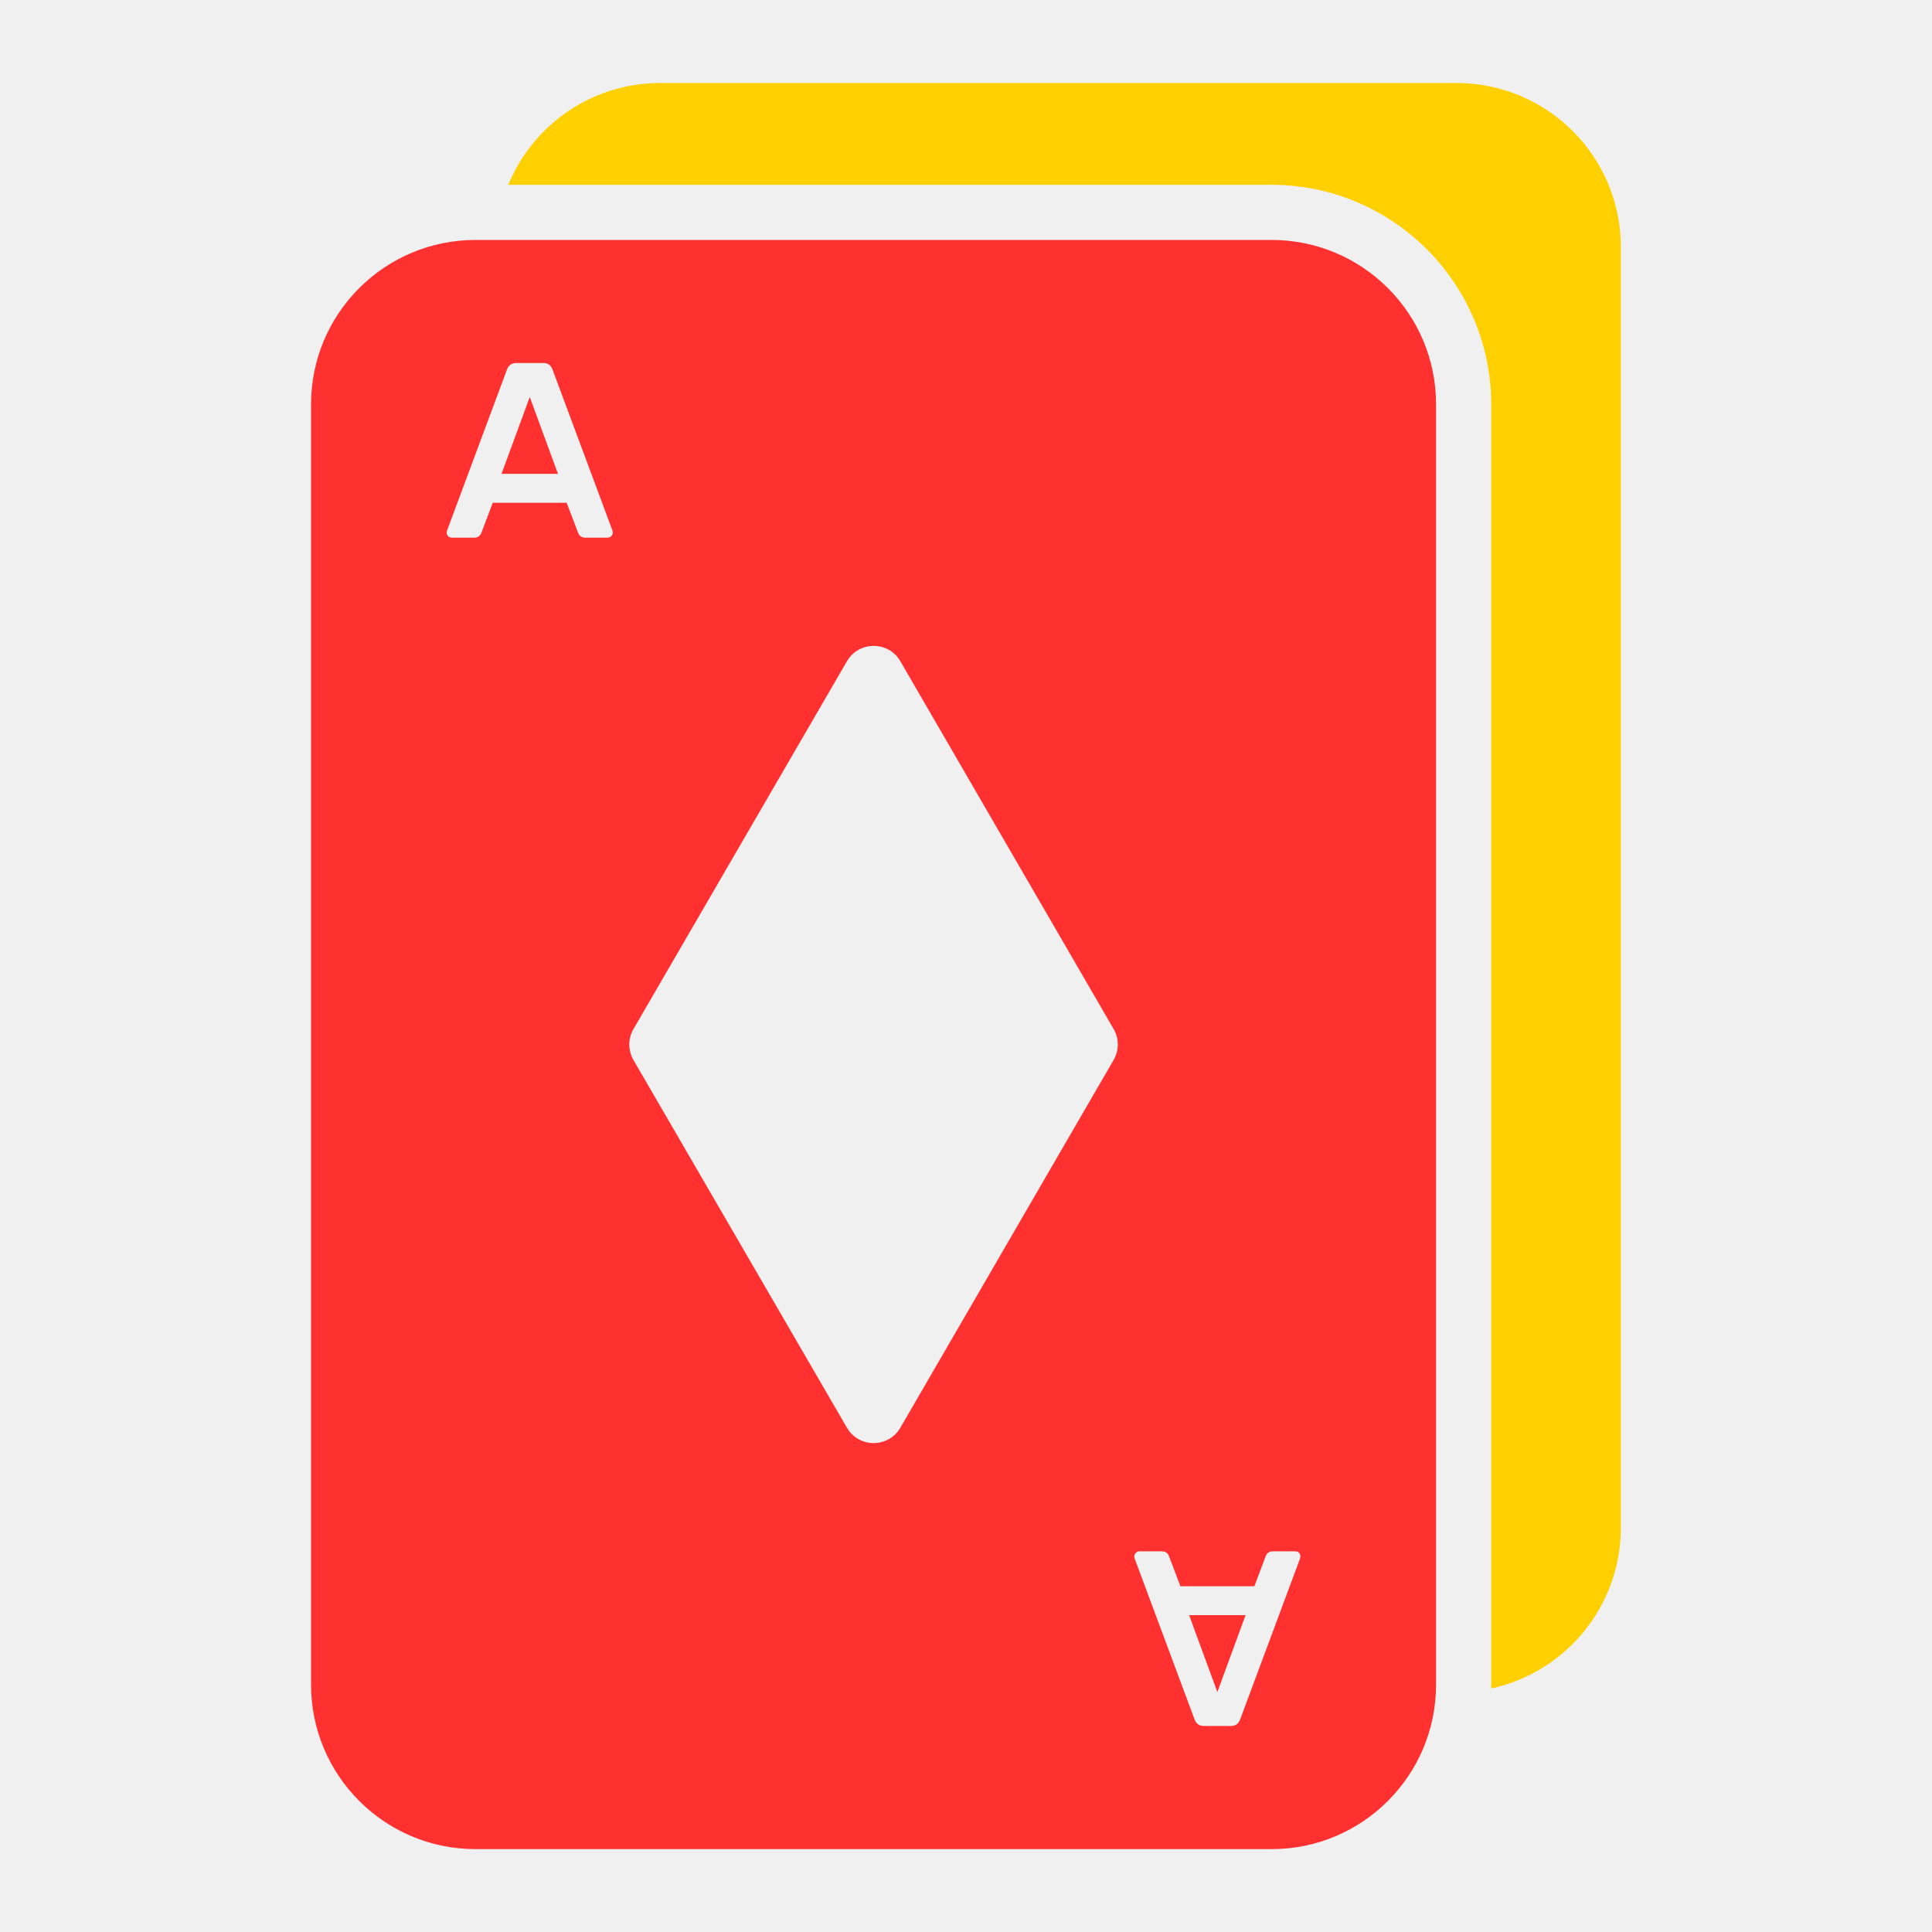
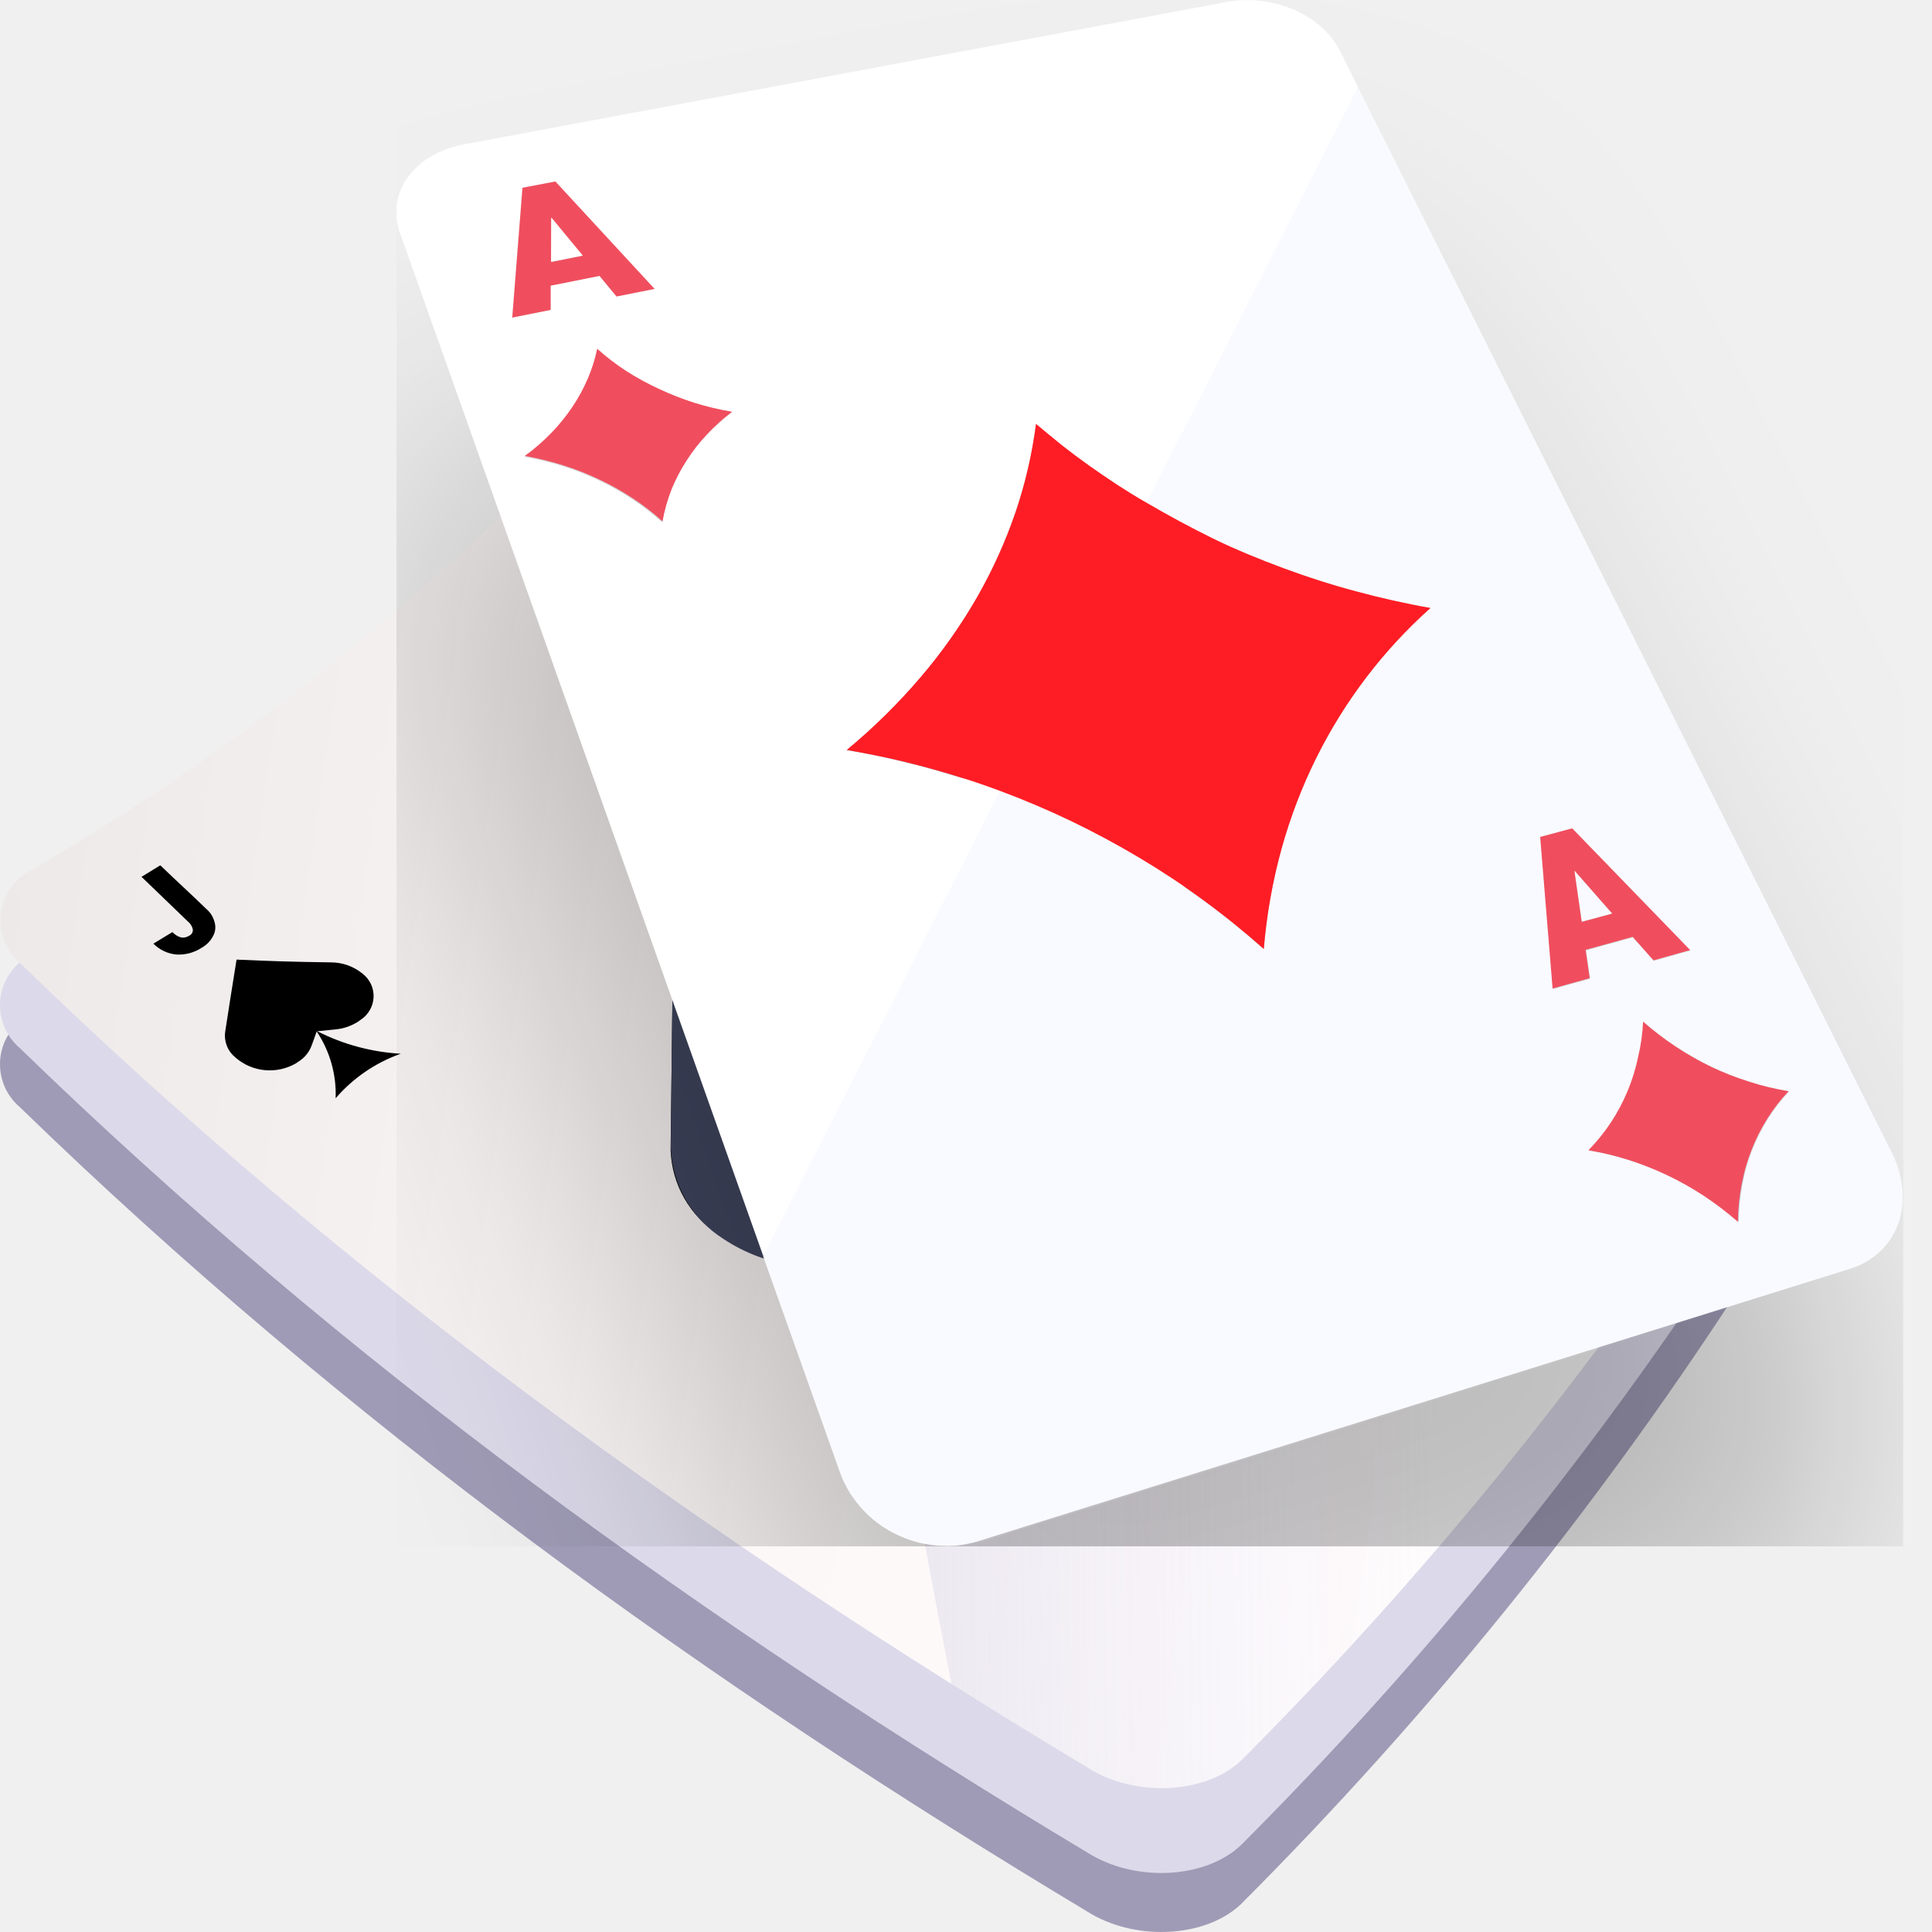
- <svg xmlns="http://www.w3.org/2000/svg" width="20" height="20" viewBox="0 0 20 20" fill="none">
-   <path d="M15.076 0.859H6.837C6.125 0.859 5.516 1.293 5.262 1.913H13.162C14.416 1.913 15.437 2.933 15.437 4.187V17.479C16.205 17.313 16.779 16.63 16.779 15.813V2.559C16.779 1.619 16.017 0.859 15.076 0.859Z" fill="#FFD000" />
-   <path d="M12.602 17.516L12.894 16.72H12.31L12.602 17.516Z" fill="#FE3030" />
-   <path d="M13.164 2.484H4.922C3.982 2.484 3.22 3.246 3.22 4.186V17.439C3.22 18.379 3.982 19.142 4.922 19.142H13.164C14.104 19.142 14.866 18.379 14.866 17.439V4.186C14.866 3.246 14.104 2.484 13.164 2.484ZM6.327 5.551C6.316 5.561 6.303 5.566 6.29 5.566H6.06C6.024 5.566 5.998 5.55 5.985 5.517L5.866 5.205H5.101L4.983 5.517C4.969 5.55 4.944 5.566 4.908 5.566H4.678C4.662 5.566 4.65 5.561 4.639 5.551C4.629 5.54 4.624 5.527 4.624 5.512L4.629 5.489L5.249 3.823C5.266 3.78 5.297 3.758 5.342 3.758H5.626C5.671 3.758 5.702 3.78 5.719 3.823L6.339 5.489L6.344 5.512C6.344 5.527 6.338 5.54 6.327 5.551ZM11.528 10.973L9.321 14.779C9.198 14.992 8.89 14.992 8.767 14.779L6.558 10.974C6.5 10.874 6.5 10.751 6.558 10.652L8.767 6.846C8.89 6.633 9.198 6.633 9.321 6.846L11.528 10.652C11.586 10.751 11.586 10.874 11.528 10.973ZM13.457 16.137L12.837 17.802C12.82 17.845 12.789 17.867 12.744 17.867H12.46C12.415 17.867 12.384 17.845 12.367 17.802L11.747 16.137L11.742 16.113C11.742 16.098 11.748 16.085 11.759 16.074C11.77 16.064 11.783 16.059 11.796 16.059H12.026C12.062 16.059 12.088 16.075 12.101 16.108L12.22 16.421H12.985L13.103 16.108C13.117 16.075 13.142 16.059 13.178 16.059H13.408C13.424 16.059 13.436 16.064 13.447 16.074C13.457 16.085 13.462 16.098 13.462 16.113L13.457 16.137Z" fill="#FE3030" />
-   <path d="M5.192 4.905H5.776L5.484 4.11L5.192 4.905Z" fill="#FE3030" />
+ <svg xmlns="http://www.w3.org/2000/svg" width="32" height="32" viewBox="0 0 32 32" fill="none">
+   <g clip-path="url(#clip0_3678_12862)">
+     <path d="M0.332 18.341C0.214 18.241 0.122 18.114 0.065 17.97C0.009 17.826 -0.012 17.671 0.006 17.518C0.024 17.364 0.08 17.218 0.169 17.091C0.257 16.965 0.376 16.862 0.514 16.793C3.874 14.84 6.935 12.414 9.604 9.589C9.814 9.348 10.107 9.194 10.426 9.158C10.744 9.122 11.064 9.207 11.322 9.395C16.476 13.559 22.152 16.8 28.137 19.606C28.872 19.936 29.174 20.739 28.77 21.399C26.39 25.054 23.637 28.452 20.555 31.538C19.983 32.084 18.858 32.154 18.08 31.704C11.682 27.87 5.695 23.548 0.332 18.341Z" fill="#9F9BB6" />
+     <path d="M0.332 17.363C0.214 17.263 0.122 17.136 0.065 16.992C0.009 16.849 -0.012 16.693 0.006 16.54C0.024 16.387 0.08 16.24 0.169 16.113C0.257 15.987 0.376 15.884 0.514 15.815C3.874 13.862 6.935 11.436 9.604 8.611C9.814 8.37 10.107 8.216 10.426 8.18C10.744 8.144 11.064 8.229 11.322 8.418C16.476 12.581 22.152 15.822 28.137 18.628C28.872 18.958 29.174 19.761 28.77 20.422C26.39 24.076 23.637 27.474 20.555 30.56C19.983 31.107 18.858 31.177 18.08 30.726C11.682 26.892 5.695 22.57 0.332 17.363Z" fill="#DCDAEA" />
+     <path d="M0.339 15.957C0.221 15.857 0.129 15.73 0.072 15.586C0.015 15.443 -0.005 15.287 0.013 15.134C0.031 14.98 0.087 14.834 0.176 14.707C0.264 14.581 0.383 14.478 0.521 14.409C3.881 12.456 6.942 10.03 9.611 7.205C9.821 6.964 10.114 6.81 10.432 6.774C10.751 6.738 11.071 6.823 11.329 7.012C16.483 11.175 22.159 14.416 28.144 17.223C28.879 17.552 29.18 18.355 28.776 19.016C26.397 22.671 23.644 26.068 20.562 29.154C19.99 29.701 18.864 29.771 18.087 29.32C11.689 25.486 5.702 21.164 0.339 15.957Z" fill="url(#paint0_linear_3678_12862)" />
+     <path opacity="0.67" d="M15.768 27.938C14.486 21.358 13.461 14.762 12.702 8.091C17.533 11.64 22.706 14.699 28.143 17.223C28.879 17.552 29.18 18.355 28.776 19.016C26.396 22.671 23.643 26.068 20.562 29.154C19.99 29.701 18.864 29.769 18.087 29.318C17.139 28.779 16.676 28.501 15.768 27.938Z" fill="url(#paint1_linear_3678_12862)" />
+     <path d="M15.962 19.152C16.011 18.797 16.034 18.62 16.079 18.265C16.49 18.144 16.695 18.081 17.104 17.952C17.526 17.824 17.905 17.581 18.199 17.252L18.337 17.091C19.074 16.231 18.803 15.026 17.849 14.424C17.326 14.107 16.703 13.999 16.104 14.12C14.472 14.451 12.822 14.695 11.164 14.849C11.138 16.53 11.126 17.373 11.107 19.052C11.117 19.333 11.196 19.608 11.336 19.852C11.476 20.096 11.673 20.302 11.911 20.453C12.908 21.153 14.456 21.104 15.278 20.315L15.425 20.173C15.711 19.901 15.9 19.542 15.962 19.152Z" fill="black" />
+     <path d="M14.407 20.838L14.626 20.761C14.159 18.265 13.959 17.025 13.583 14.555C12.618 14.695 12.135 14.753 11.159 14.854C11.136 16.512 11.126 17.343 11.11 19.005C11.121 19.31 11.206 19.607 11.358 19.872C11.51 20.136 11.725 20.358 11.983 20.521C12.336 20.755 12.738 20.906 13.158 20.961C13.578 21.016 14.005 20.974 14.407 20.838Z" fill="#404660" />
+     <path d="M16.079 18.258L16.125 18.272C17.667 18.772 19.308 18.89 20.905 18.615C19.652 19.468 18.625 20.613 17.912 21.95C17.658 20.59 17.034 19.326 16.109 18.298L16.079 18.258Z" fill="black" />
+     <path d="M2.344 14.523L2.655 14.332C2.956 14.623 3.122 14.768 3.418 15.056C3.485 15.112 3.532 15.188 3.554 15.273C3.565 15.311 3.569 15.352 3.565 15.392C3.56 15.432 3.548 15.471 3.528 15.506C3.487 15.584 3.425 15.649 3.348 15.693C3.223 15.777 3.074 15.818 2.923 15.81C2.778 15.797 2.643 15.733 2.54 15.63L2.856 15.438C2.894 15.48 2.943 15.511 2.998 15.527C3.046 15.535 3.095 15.524 3.136 15.497C3.155 15.488 3.171 15.473 3.181 15.455C3.192 15.436 3.196 15.415 3.194 15.394C3.182 15.341 3.153 15.294 3.11 15.261C2.8 14.96 2.645 14.815 2.344 14.523Z" fill="black" />
+     <path d="M24.125 15.923C24.125 15.993 24.125 16.028 24.125 16.101L23.943 16.182C23.865 16.217 23.798 16.271 23.749 16.341V16.357C23.719 16.4 23.698 16.45 23.689 16.502C23.68 16.553 23.683 16.607 23.697 16.657C23.711 16.708 23.736 16.755 23.771 16.795C23.805 16.835 23.848 16.866 23.896 16.887C24.009 16.943 24.137 16.956 24.258 16.922C24.644 16.813 24.835 16.759 25.22 16.642C25.139 16.299 25.097 16.129 25.017 15.785C25.003 15.73 24.977 15.678 24.941 15.634C24.904 15.59 24.859 15.555 24.807 15.531C24.706 15.478 24.589 15.464 24.479 15.492C24.368 15.52 24.272 15.586 24.207 15.68L24.195 15.699C24.149 15.765 24.125 15.843 24.125 15.923Z" fill="black" />
+     <path d="M24.132 16.101H24.116C23.823 16.037 23.521 16.037 23.229 16.101C23.45 15.919 23.613 15.675 23.695 15.4C23.77 15.662 23.916 15.898 24.116 16.082L24.132 16.101Z" fill="black" />
+     <path d="M27.359 17.868L27.144 18.202C26.705 18.001 26.488 17.898 26.058 17.693C25.963 17.654 25.882 17.588 25.825 17.504C25.774 17.428 25.749 17.338 25.755 17.247C25.762 17.15 25.795 17.056 25.85 16.976C25.929 16.841 26.055 16.739 26.203 16.689C26.35 16.646 26.508 16.662 26.644 16.733L26.434 17.07C26.38 17.038 26.319 17.024 26.257 17.028C26.232 17.032 26.208 17.042 26.187 17.057C26.167 17.072 26.15 17.092 26.138 17.114C26.125 17.134 26.119 17.157 26.119 17.18C26.119 17.204 26.125 17.227 26.138 17.247C26.169 17.3 26.218 17.341 26.275 17.364C26.703 17.558 26.92 17.667 27.359 17.868Z" fill="black" />
+     <path fill-rule="evenodd" clip-rule="evenodd" d="M5.246 17.082C5.214 17.178 5.195 17.224 5.162 17.316C5.122 17.427 5.044 17.522 4.943 17.584L4.894 17.617C4.739 17.704 4.562 17.742 4.385 17.725C4.208 17.708 4.041 17.637 3.906 17.521C3.842 17.471 3.792 17.406 3.761 17.331C3.73 17.256 3.719 17.174 3.729 17.094C3.803 16.613 3.841 16.375 3.918 15.894C4.546 15.922 4.852 15.931 5.487 15.94C5.677 15.941 5.861 16.008 6.008 16.129C6.066 16.174 6.112 16.233 6.144 16.299C6.175 16.366 6.19 16.439 6.188 16.512C6.185 16.586 6.166 16.658 6.13 16.722C6.095 16.787 6.045 16.842 5.984 16.884L5.935 16.919C5.824 16.991 5.698 17.036 5.566 17.049L5.244 17.082H5.258C5.688 17.3 6.157 17.426 6.638 17.453C6.22 17.601 5.848 17.855 5.559 18.191C5.574 17.803 5.467 17.421 5.253 17.096L5.246 17.082Z" fill="black" />
+     <g clip-path="url(#clip1_3678_12862)" filter="url(#filter0_d_3678_12862)">
+       <path d="M14.021 12.425C14.239 12.461 14.462 12.503 14.671 12.55C14.879 12.598 15.099 12.648 15.311 12.706C15.522 12.764 15.732 12.825 15.941 12.89C16.149 12.955 21.468 12.814 21.672 12.89L12.641 20.801L6.62 3.845C6.565 3.691 6.549 3.524 6.574 3.362C6.6 3.205 6.664 3.056 6.759 2.929C6.861 2.792 6.99 2.677 7.138 2.592C7.305 2.495 7.487 2.427 7.676 2.393L20.379 0.022C20.562 -0.006 20.748 -0.006 20.931 0.022C21.11 0.047 21.285 0.097 21.451 0.17C21.611 0.241 21.76 0.337 21.891 0.454C22.016 0.563 22.118 0.695 22.194 0.843L22.495 1.445L19.702 11.821C19.537 11.722 18.665 8.133 18.506 8.034C18.349 7.932 18.192 7.825 18.039 7.716C17.887 7.606 17.737 7.493 17.59 7.379C17.443 7.265 17.296 7.145 17.16 7.025C17.095 7.524 16.98 8.015 16.817 8.49C16.649 8.98 16.436 9.452 16.179 9.901C15.908 10.37 15.596 10.813 15.245 11.224C14.872 11.659 14.463 12.061 14.021 12.425ZM10.97 8.639C11.002 8.46 11.051 8.286 11.117 8.117C11.184 7.949 11.268 7.788 11.366 7.636C11.465 7.481 11.578 7.336 11.704 7.203C11.832 7.065 11.972 6.938 12.123 6.825C11.912 6.789 11.703 6.74 11.498 6.677C11.298 6.613 11.102 6.535 10.911 6.446C10.724 6.36 10.543 6.261 10.369 6.149C10.2 6.039 10.039 5.917 9.889 5.782C9.853 5.953 9.801 6.121 9.732 6.281C9.662 6.446 9.576 6.604 9.476 6.752C9.373 6.906 9.256 7.051 9.127 7.184C8.991 7.324 8.843 7.452 8.686 7.567C8.902 7.605 9.115 7.657 9.323 7.723C9.528 7.787 9.729 7.866 9.923 7.959C10.113 8.048 10.297 8.152 10.473 8.268C10.647 8.382 10.812 8.509 10.967 8.649L10.97 8.639ZM8.651 3.11L8.482 5.26L9.118 5.133V4.731L9.927 4.57L10.209 4.911L10.839 4.785L9.196 3.007L8.648 3.11" fill="white" />
+       <path d="M9.199 3.006L10.842 4.785L10.212 4.911L9.93 4.57L9.121 4.731V5.133L8.485 5.26L8.654 3.11L9.199 3.006ZM9.126 4.34L9.65 4.236L9.132 3.608V4.34" fill="#F04E5E" />
+       <path d="M9.131 3.602L9.65 4.23L9.127 4.334L9.131 3.602Z" fill="white" />
+       <path d="M9.892 5.777C10.043 5.912 10.203 6.035 10.372 6.145C10.546 6.256 10.727 6.355 10.914 6.441C11.105 6.531 11.301 6.608 11.502 6.672C11.706 6.735 11.915 6.785 12.126 6.82C11.976 6.934 11.836 7.06 11.707 7.198C11.581 7.331 11.468 7.476 11.37 7.631C11.271 7.783 11.188 7.944 11.12 8.112C11.055 8.281 11.005 8.456 10.973 8.634C10.819 8.494 10.654 8.367 10.48 8.253C10.304 8.137 10.12 8.033 9.929 7.944C9.735 7.851 9.535 7.772 9.33 7.708C9.121 7.642 8.908 7.59 8.692 7.552C8.85 7.437 8.997 7.309 9.133 7.169C9.262 7.036 9.379 6.891 9.482 6.737C9.582 6.589 9.668 6.431 9.738 6.266C9.805 6.109 9.857 5.945 9.892 5.777Z" fill="#F04E5E" />
+       <path d="M31.346 19.113C31.438 19.304 31.494 19.51 31.511 19.722C31.526 19.912 31.5 20.103 31.436 20.282C31.373 20.451 31.273 20.603 31.142 20.727C31.001 20.859 30.832 20.957 30.647 21.014L16.204 25.527C16.13 25.548 16.057 25.564 15.992 25.578C15.927 25.59 15.861 25.598 15.794 25.603C15.731 25.607 15.668 25.607 15.605 25.603C15.543 25.602 15.482 25.597 15.421 25.588C15.255 25.566 15.091 25.522 14.937 25.456C14.782 25.391 14.637 25.306 14.505 25.203C14.373 25.099 14.255 24.977 14.155 24.841C14.055 24.706 13.974 24.556 13.916 24.397L12.64 20.808L16.562 13.103C16.963 13.251 17.355 13.419 17.737 13.602C18.119 13.786 18.496 13.988 18.862 14.206C19.228 14.423 19.584 14.66 19.93 14.912C20.275 15.164 20.61 15.435 20.931 15.721C20.977 15.159 21.075 14.603 21.225 14.06C21.369 13.54 21.563 13.035 21.802 12.552C22.036 12.082 22.314 11.635 22.632 11.218C22.948 10.803 23.303 10.42 23.692 10.073C23.276 10 22.864 9.908 22.457 9.797C22.05 9.686 21.646 9.557 21.251 9.412C20.856 9.267 20.468 9.101 20.09 8.922C19.711 8.742 19.345 8.544 18.988 8.329L22.492 1.443L31.346 19.113ZM28.797 20.238C28.799 20.031 28.82 19.825 28.858 19.623C28.895 19.427 28.95 19.236 29.023 19.051C29.093 18.87 29.181 18.696 29.284 18.532C29.387 18.369 29.506 18.216 29.638 18.076C29.417 18.04 29.199 17.987 28.986 17.919C28.77 17.851 28.559 17.768 28.355 17.671C28.152 17.573 27.955 17.461 27.767 17.336C27.576 17.212 27.394 17.075 27.222 16.926C27.217 17.125 27.194 17.324 27.152 17.519C27.111 17.71 27.053 17.897 26.979 18.077C26.903 18.258 26.811 18.431 26.704 18.594C26.594 18.761 26.469 18.916 26.329 19.058C26.555 19.095 26.777 19.149 26.995 19.218C27.214 19.288 27.428 19.373 27.637 19.472C27.846 19.572 28.049 19.686 28.243 19.814C28.439 19.944 28.627 20.087 28.804 20.242L28.797 20.238ZM25.517 13.871L25.723 16.382L26.337 16.21L26.269 15.741L27.049 15.526L27.394 15.915L28.001 15.745L26.047 13.728L25.517 13.877" fill="#F9FAFF" />
+       <path d="M26.076 14.416L26.704 15.132L26.199 15.269L26.076 14.416Z" fill="#F9FAFF" />
+       <path d="M26.04 13.72L27.994 15.736L27.387 15.906L27.042 15.517L26.262 15.732L26.33 16.201L25.716 16.373L25.51 13.862L26.04 13.72ZM26.198 15.269L26.704 15.132L26.076 14.417L26.198 15.269Z" fill="#F04E5E" />
+       <path d="M17.159 7.021C17.306 7.141 17.444 7.259 17.589 7.375C17.735 7.49 17.883 7.601 18.038 7.711C18.194 7.821 18.348 7.927 18.506 8.03C18.663 8.132 18.826 8.234 18.99 8.326C19.347 8.536 19.714 8.733 20.091 8.919C20.469 9.104 20.858 9.262 21.253 9.409C21.648 9.556 22.05 9.685 22.459 9.794C22.867 9.904 23.278 9.997 23.694 10.07C23.305 10.417 22.95 10.8 22.634 11.215C22.316 11.632 22.038 12.079 21.804 12.549C21.564 13.032 21.371 13.537 21.227 14.057C21.077 14.6 20.979 15.156 20.933 15.718C20.612 15.433 20.278 15.163 19.931 14.909C19.585 14.655 19.229 14.42 18.864 14.203C18.498 13.985 18.123 13.784 17.739 13.599C17.356 13.416 16.963 13.248 16.564 13.1C16.36 13.024 16.154 12.952 15.946 12.887C15.737 12.822 15.527 12.759 15.316 12.703C15.104 12.647 14.89 12.593 14.675 12.547C14.461 12.502 14.244 12.459 14.026 12.421C14.467 12.056 14.876 11.653 15.248 11.217C15.599 10.806 15.912 10.363 16.182 9.894C16.439 9.445 16.653 8.973 16.821 8.483C16.982 8.008 17.095 7.518 17.159 7.021Z" fill="#FF1D25" />
+       <path d="M27.215 16.922C27.385 17.072 27.565 17.21 27.754 17.335C27.942 17.46 28.139 17.572 28.342 17.67C28.546 17.767 28.757 17.849 28.973 17.917C29.186 17.986 29.404 18.038 29.625 18.074C29.492 18.214 29.374 18.367 29.271 18.531C29.168 18.695 29.08 18.868 29.01 19.049C28.937 19.234 28.882 19.426 28.845 19.621C28.807 19.824 28.786 20.03 28.784 20.236C28.606 20.081 28.419 19.938 28.223 19.808C28.028 19.68 27.826 19.566 27.616 19.466C27.408 19.367 27.194 19.282 26.974 19.212C26.757 19.143 26.534 19.089 26.309 19.052C26.448 18.91 26.574 18.755 26.684 18.588C26.791 18.425 26.882 18.252 26.958 18.071C27.033 17.891 27.091 17.704 27.131 17.513C27.177 17.319 27.206 17.121 27.215 16.922Z" fill="#F04E5E" />
+       <path d="M30.645 21.015C30.825 20.962 30.991 20.869 31.132 20.743C31.26 20.624 31.361 20.477 31.426 20.315C31.494 20.148 31.526 19.97 31.521 19.79C31.516 19.594 31.474 19.401 31.396 19.221C31.474 19.401 31.516 19.594 31.521 19.79C31.527 19.97 31.494 20.149 31.426 20.315C31.361 20.477 31.26 20.624 31.132 20.743C30.991 20.869 30.825 20.962 30.645 21.015Z" fill="white" />
+       <path d="M16.153 25.544H16.165H16.176H16.189H16.201L30.644 21.03L16.204 25.545H16.192H16.181H16.167H16.156C16.095 25.562 16.034 25.576 15.972 25.587C15.91 25.596 15.849 25.604 15.787 25.609C15.724 25.609 15.664 25.609 15.602 25.609C15.54 25.609 15.479 25.601 15.418 25.593C15.479 25.601 15.54 25.606 15.601 25.609C15.661 25.612 15.724 25.609 15.784 25.609C15.844 25.609 15.908 25.597 15.969 25.587C16.031 25.576 16.092 25.561 16.153 25.544Z" fill="white" />
+     </g>
+   </g>
+   <defs>
+     <filter id="filter0_d_3678_12862" x="1.314" y="0" width="35.462" height="36.119" filterUnits="userSpaceOnUse" color-interpolation-filters="sRGB">
+       <feFlood flood-opacity="0" result="BackgroundImageFix" />
+       <feColorMatrix in="SourceAlpha" type="matrix" values="0 0 0 0 0 0 0 0 0 0 0 0 0 0 0 0 0 0 127 0" result="hardAlpha" />
+       <feOffset dy="5.254" />
+       <feGaussianBlur stdDeviation="2.627" />
+       <feColorMatrix type="matrix" values="0 0 0 0 0 0 0 0 0 0 0 0 0 0 0 0 0 0 0.25 0" />
+       <feBlend mode="normal" in2="BackgroundImageFix" result="effect1_dropShadow_3678_12862" />
+       <feBlend mode="normal" in="SourceGraphic" in2="effect1_dropShadow_3678_12862" result="shape" />
+     </filter>
+     <linearGradient id="paint0_linear_3678_12862" x1="-6.517" y1="15.066" x2="33.555" y2="20.967" gradientUnits="userSpaceOnUse">
+       <stop offset="0.11" stop-color="#ECE7E7" />
+       <stop offset="0.5" stop-color="#FDF8F8" />
+       <stop offset="1" stop-color="white" />
+     </linearGradient>
+     <linearGradient id="paint1_linear_3678_12862" x1="9.702" y1="18.931" x2="24.006" y2="18.774" gradientUnits="userSpaceOnUse">
+       <stop offset="0.15" stop-color="#D1CFDE" />
+       <stop offset="1" stop-color="#EEEBFF" stop-opacity="0" />
+     </linearGradient>
+     <clipPath id="clip0_3678_12862">
+       <rect width="32" height="32" fill="white" />
+     </clipPath>
+     <clipPath id="clip1_3678_12862">
+       <rect width="24.955" height="25.612" fill="white" transform="translate(6.56738)" />
+     </clipPath>
+   </defs>
</svg>
